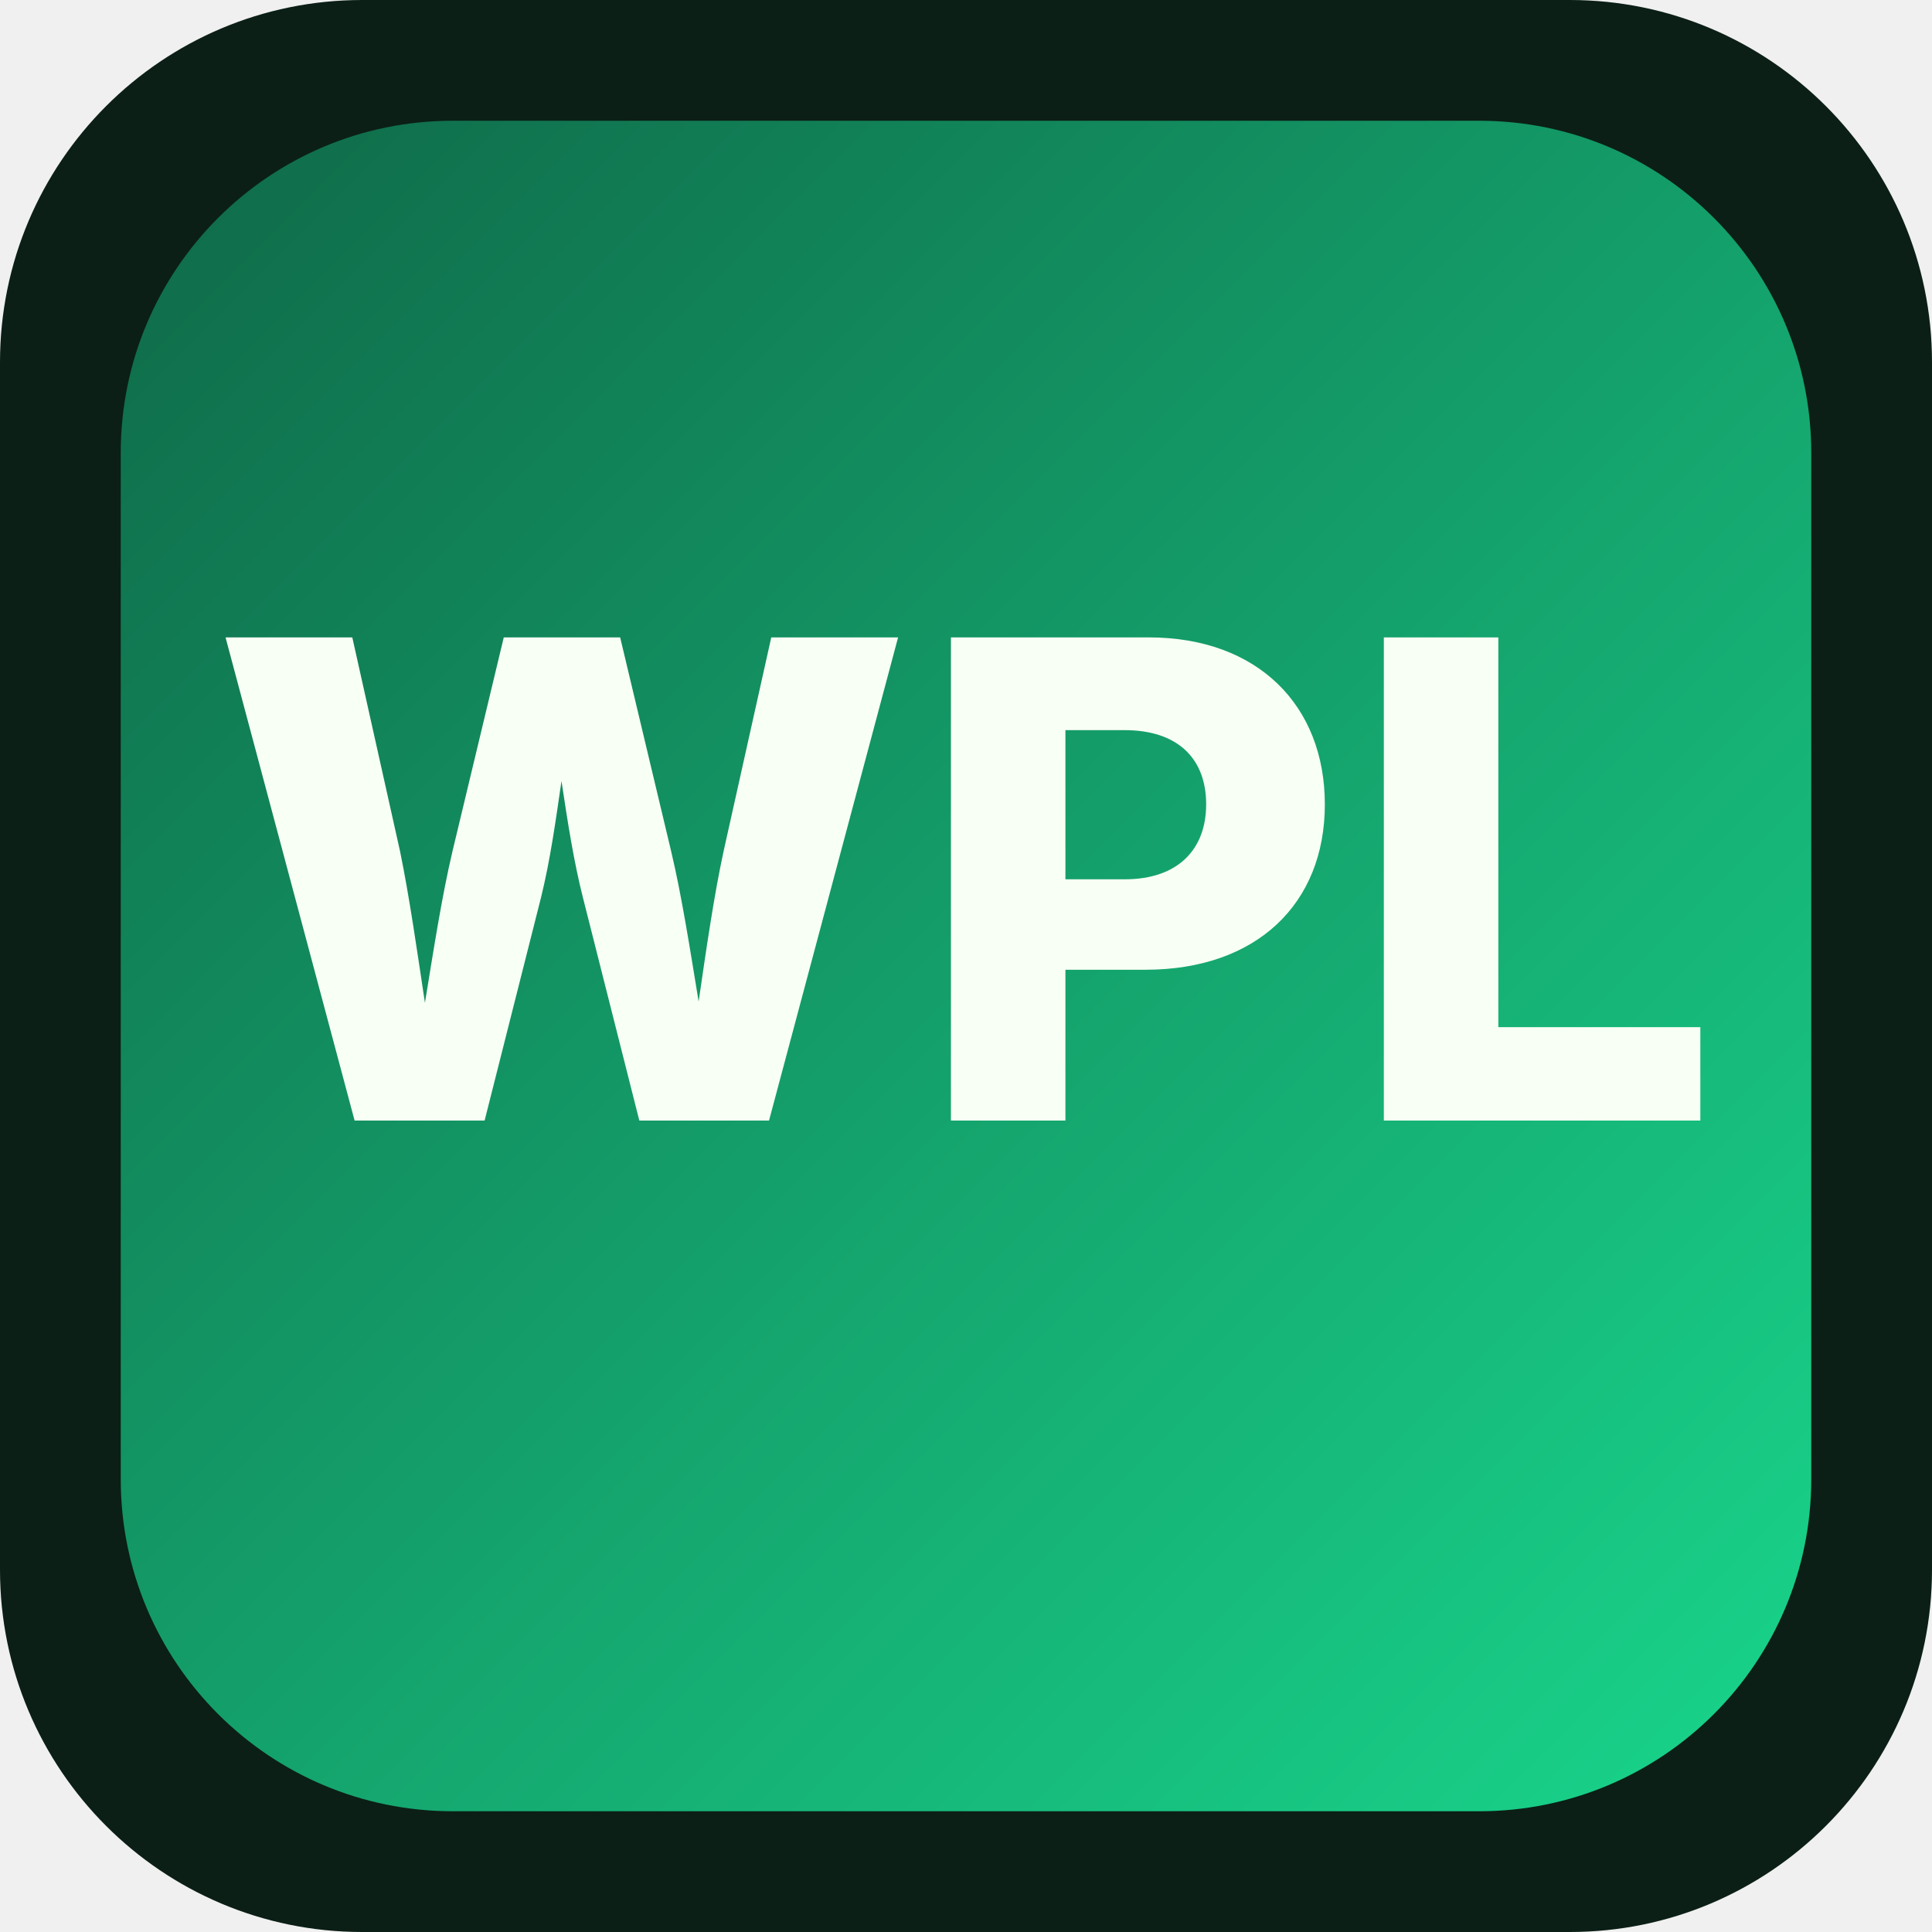
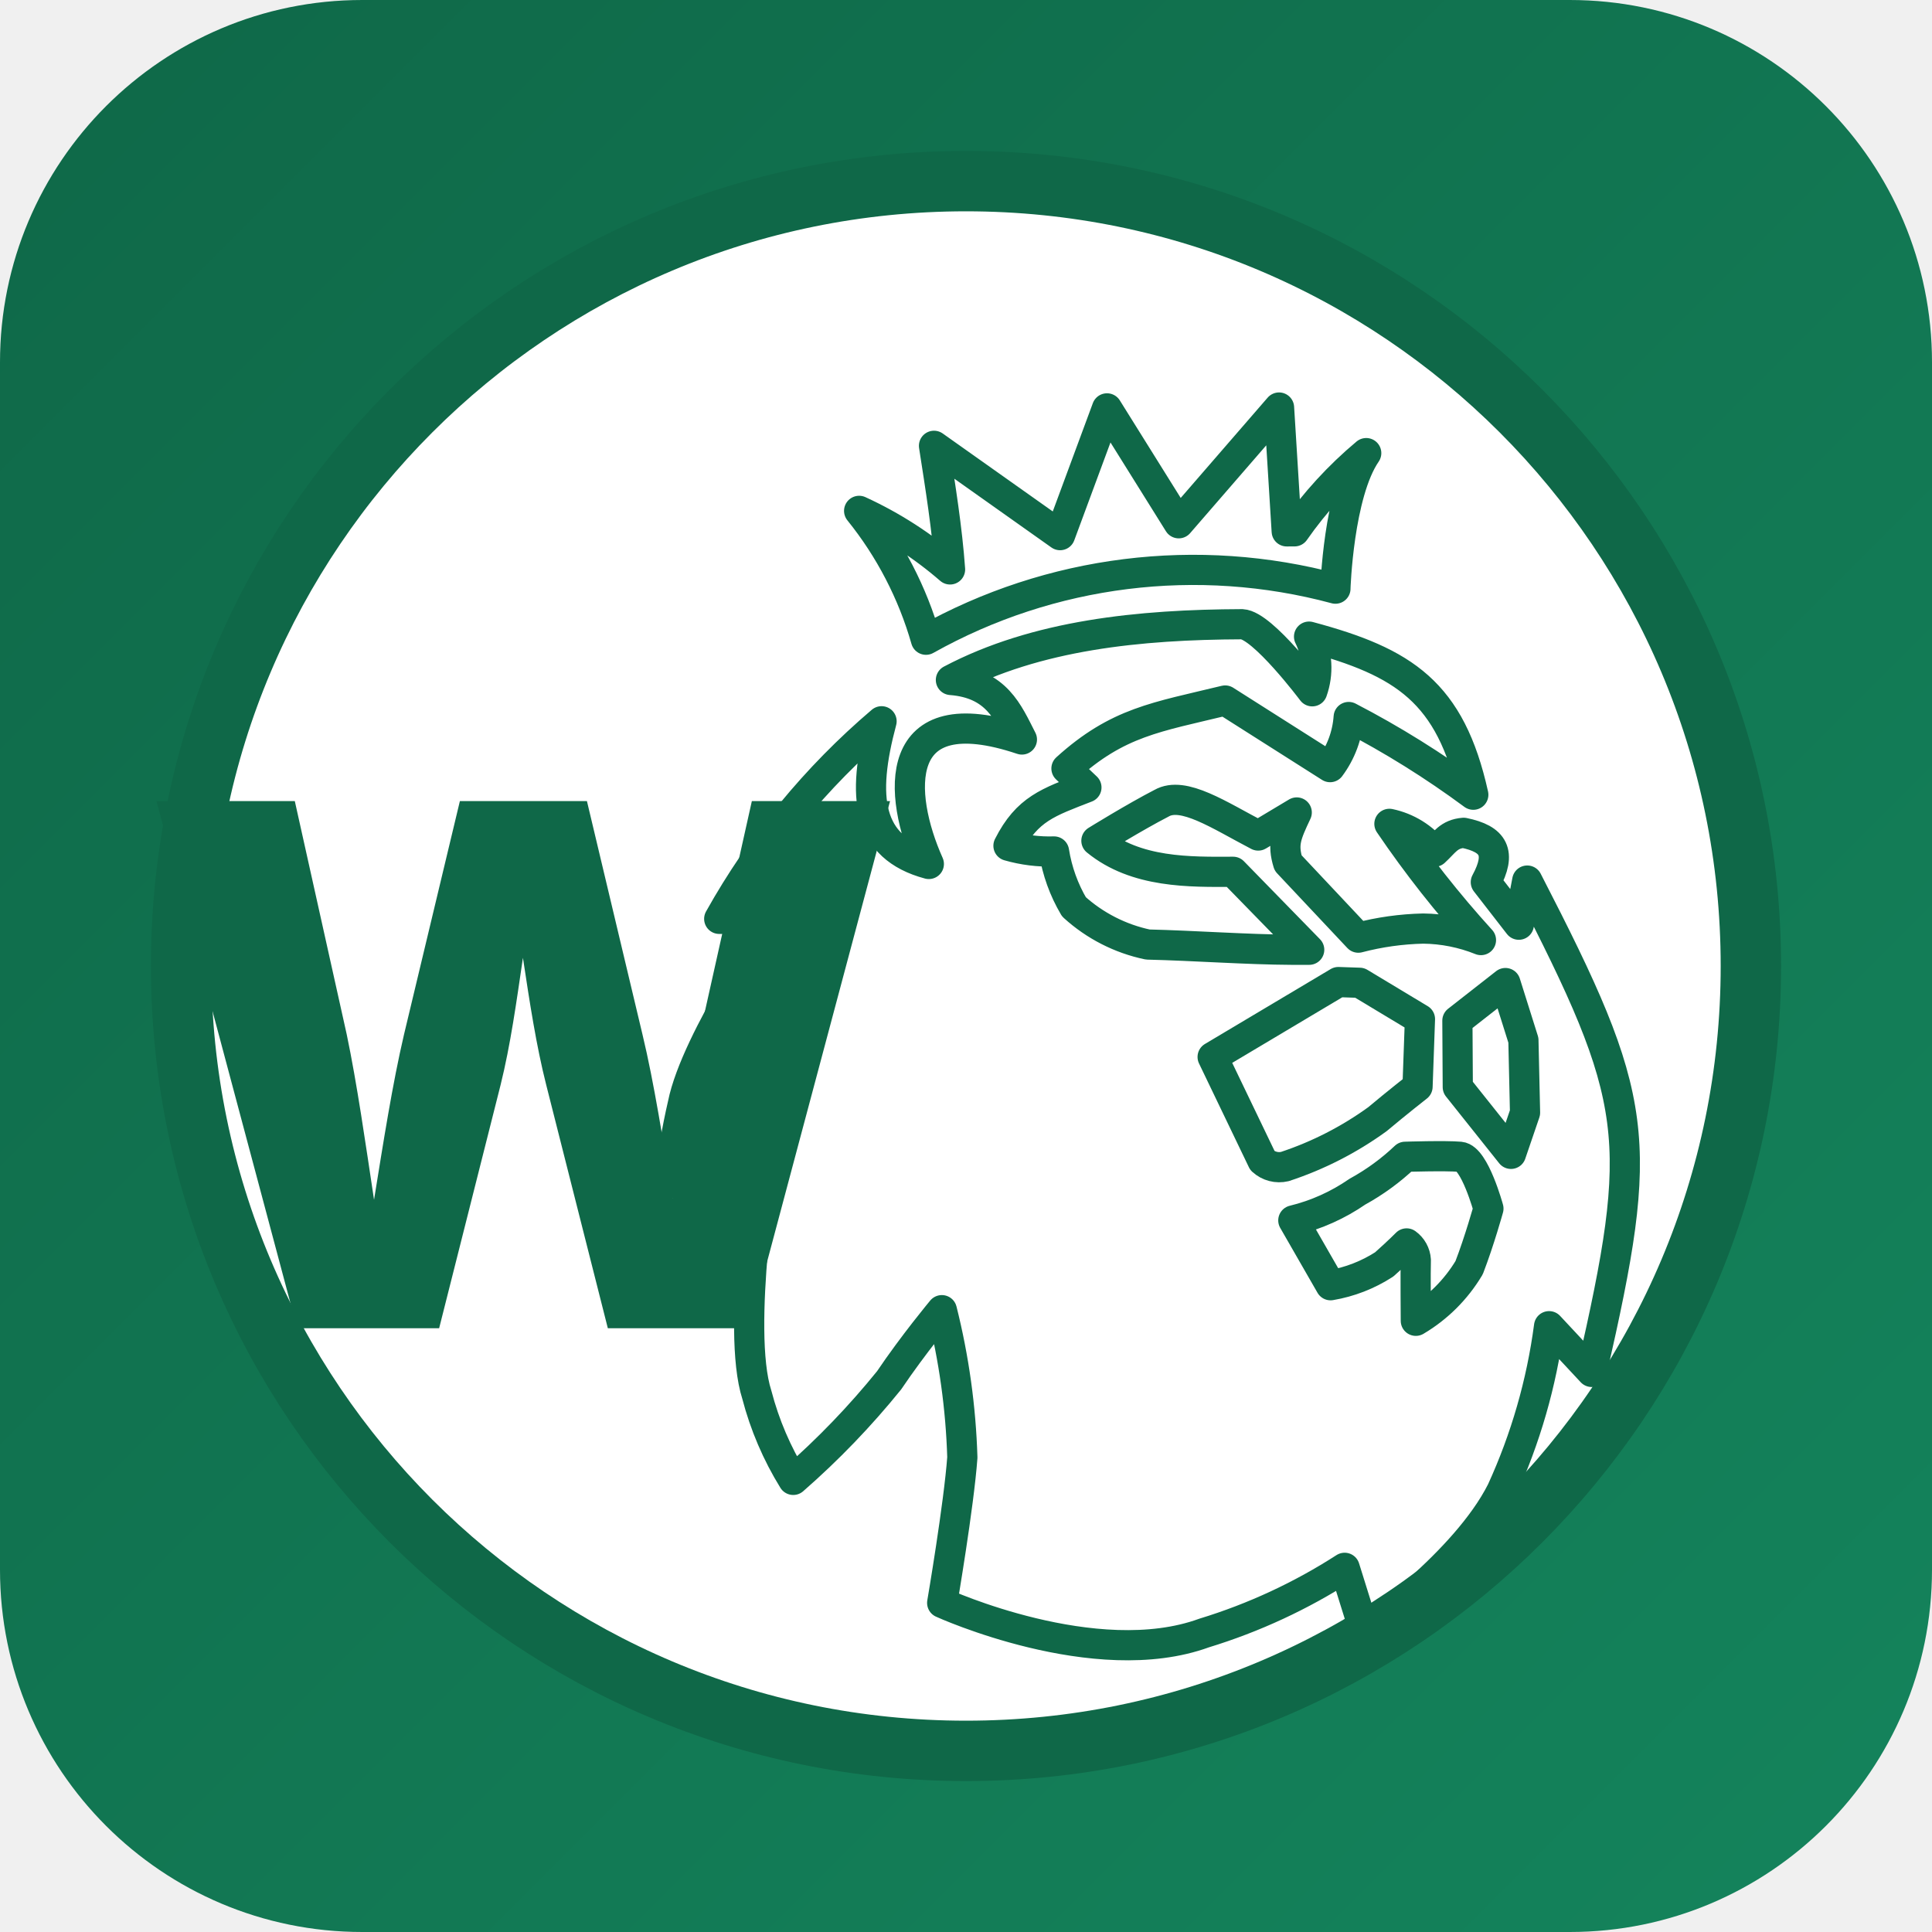
- <svg xmlns="http://www.w3.org/2000/svg" viewBox="0 0 512 512" role="img" aria-label="WPL maskable icon">
+ <svg xmlns="http://www.w3.org/2000/svg" viewBox="0 0 512 512" role="img" aria-label="WPL maskable lion icon">
  <defs>
-     <linearGradient id="g" x1="0%" y1="0%" x2="100%" y2="100%">
+     <linearGradient id="pitch" x1="0%" y1="0%" x2="100%" y2="100%">
      <stop offset="0%" stop-color="#0f6848" />
-       <stop offset="100%" stop-color="#19d68c" />
+       <stop offset="100%" stop-color="#14845c" />
    </linearGradient>
  </defs>
-   <rect width="512" height="512" rx="96" fill="#0b1f16" />
-   <rect x="32" y="32" width="448" height="448" rx="88" fill="url(#g)" />
-   <text x="50%" y="58%" text-anchor="middle" fill="#f8fff4" font-family="Inter, system-ui, sans-serif" font-size="176" font-weight="800">WPL</text>
+   <g transform="scale(2.666667)">
+     <rect width="192" height="192" rx="36" fill="url(#pitch)" />
+     <circle cx="96" cy="96" r="78" fill="#ffffff" stroke="#0f6848" stroke-width="6" />
+     <text x="52" y="132" text-anchor="middle" font-family="Inter, system-ui, sans-serif" font-size="72" font-weight="800" fill="#0f6848">
+       W
+     </text>
+     <g transform="scale(3) translate(14 10)" fill="none" stroke="#0f6848" stroke-linecap="round" stroke-linejoin="round">
+       <path d="M30.237,9.5s.098-3.149,1.021-4.49a13.317,13.317,0,0,0-2.375,2.591l-.259.001L28.37,3.5,25.047,7.334,22.671,3.528l-1.554,4.199L16.94,4.768c.21,1.347.438,2.77.532,4.095A12.607,12.607,0,0,0,14.46,6.923a12.082,12.082,0,0,1,2.214,4.269A18.119,18.119,0,0,1,30.238,9.5Z" />
+       <path d="M26.17,25.013l1.652,3.437a.819.819,0,0,0,.741.193A11.208,11.208,0,0,0,31.63,27.074c.653-.548,1.328-1.076,1.328-1.076l.08-2.239L31.04,22.556l-.705-.024Z" />
+       <path d="M34.278,23.81l1.591-1.245.596,1.894.054,2.399-.466,1.365-1.762-2.211Z" />
+       <path d="M28.844,30.429l1.233,2.146a4.724,4.724,0,0,0,1.777-.69c.515-.46.742-.695.742-.695a.735.735,0,0,1,.305.553c-.014.326,0,2.01,0,2.01a5.062,5.062,0,0,0,1.767-1.762c.343-.89.638-1.955.638-1.955s-.456-1.673-.939-1.716-1.819,0-1.819,0a7.639,7.639,0,0,1-1.583,1.156,6.388,6.388,0,0,1-2.122.952Z" />
+       <path d="M38.728,35.447c1.771-7.77,1.625-8.979-2.136-16.277l-.279,1.462L35.22,19.223c.527-.974.268-1.43-.735-1.635-.495.04-.626.317-.965.627a2.587,2.587,0,0,0-1.494-.924,34.555,34.555,0,0,0,3.033,3.85,5.276,5.276,0,0,0-1.914-.381,9.291,9.291,0,0,0-2.149.301L28.67,18.587c-.193-.63-.065-.929.286-1.673l-1.276.764c-1.288-.671-2.484-1.485-3.204-1.069-.887.457-2.156,1.242-2.156,1.242,1.31,1.073,3.102,1.035,4.528,1.028l2.521,2.583h-.574c-1.488-.007-3.215-.136-4.773-.173a5.235,5.235,0,0,1-2.446-1.25,5.202,5.202,0,0,1-.66-1.833,4.92,4.92,0,0,1-1.509-.189c.62-1.224,1.316-1.439,2.582-1.932l-.661-.628c1.704-1.543,2.976-1.698,5.257-2.252l3.476,2.207a3.144,3.144,0,0,0,.616-1.66,30.711,30.711,0,0,1,4.128,2.574c-.757-3.399-2.288-4.392-5.441-5.237A2.325,2.325,0,0,1,29.47,12.9s-1.641-2.189-2.326-2.222c-3.39.013-6.809.351-9.644,1.847,1.515.118,1.893,1.075,2.352,1.972-4.354-1.46-4.115,1.816-3.083,4.123-2.056-.551-2.237-2.222-1.566-4.727a23.923,23.923,0,0,0-5.378,6.545h1.98S9.05,24.424,8.62,26.575a22.106,22.106,0,0,0-.444,2.629l3.16-.977s-.964,5.806-.264,7.979a10.323,10.323,0,0,0,1.205,2.817,26.459,26.459,0,0,0,3.175-3.297C16.257,34.531,17.2,33.401,17.2,33.401a22.88,22.88,0,0,1,.679,4.878c-.116,1.59-.668,4.819-.668,4.819s5.07,2.314,8.679.997a18.686,18.686,0,0,0,4.653-2.159l.673,2.154s3.319-2.308,4.527-4.702a19.098,19.098,0,0,0,1.572-5.456Z" />
+     </g>
+   </g>
</svg>
